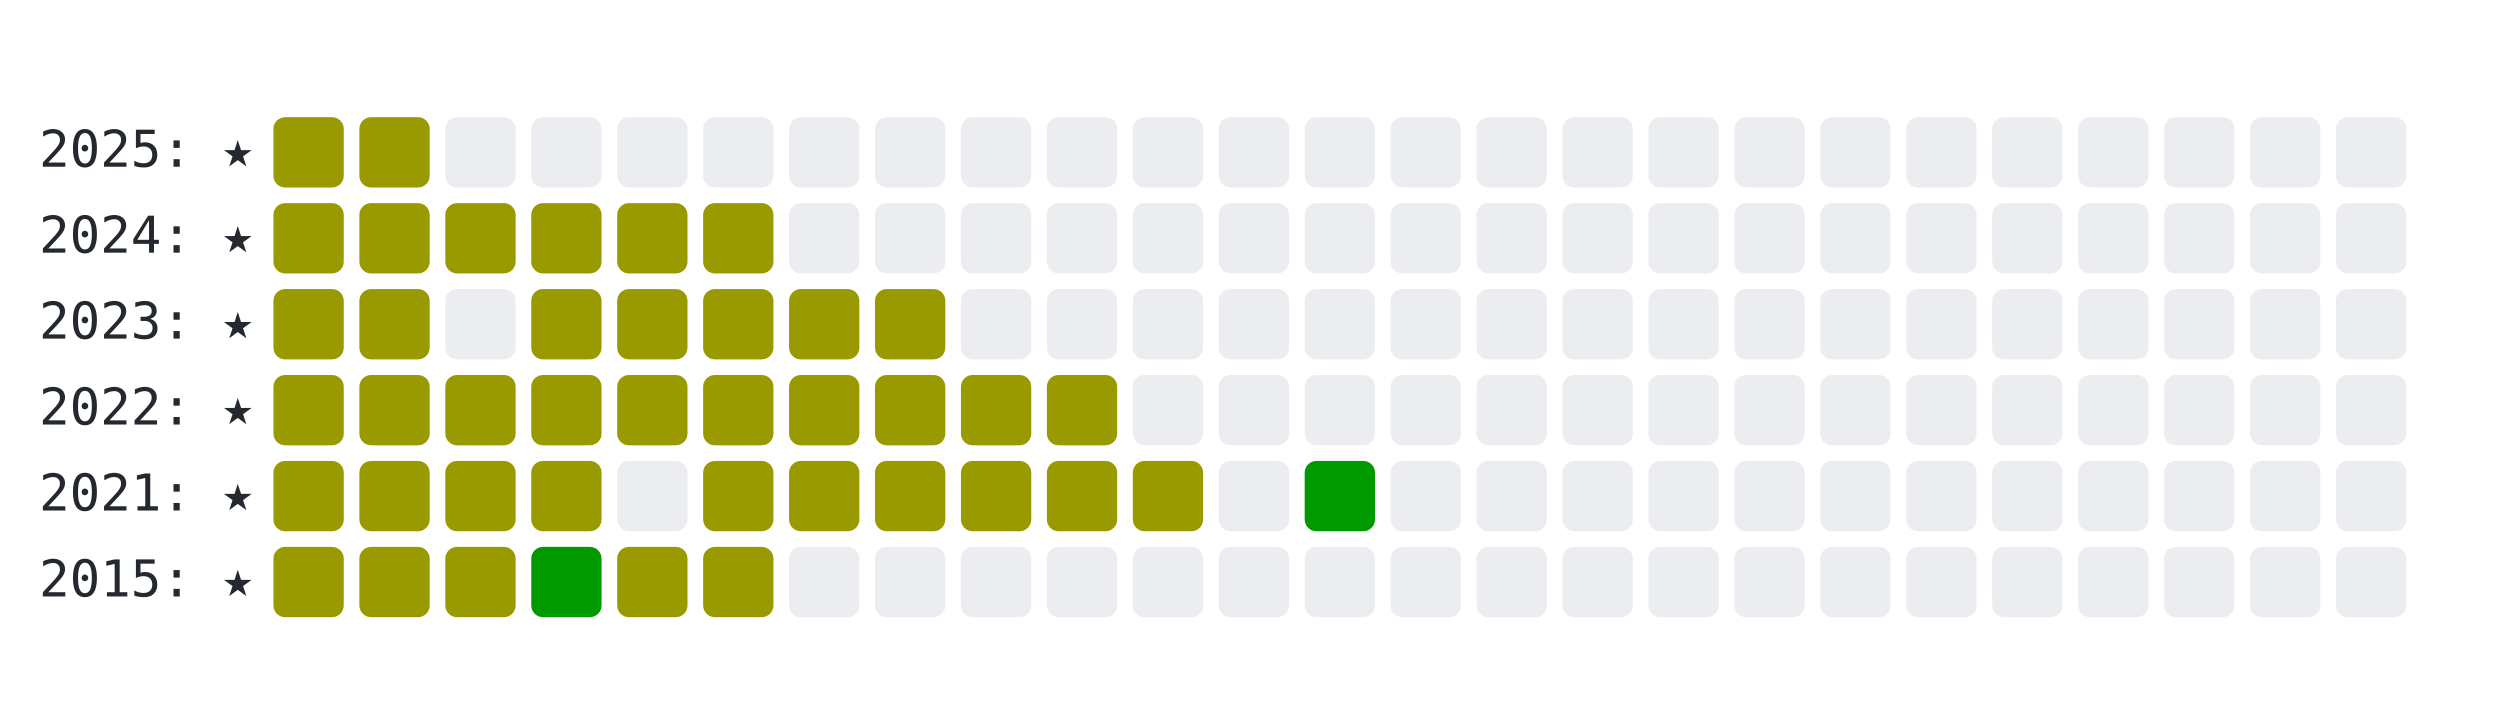
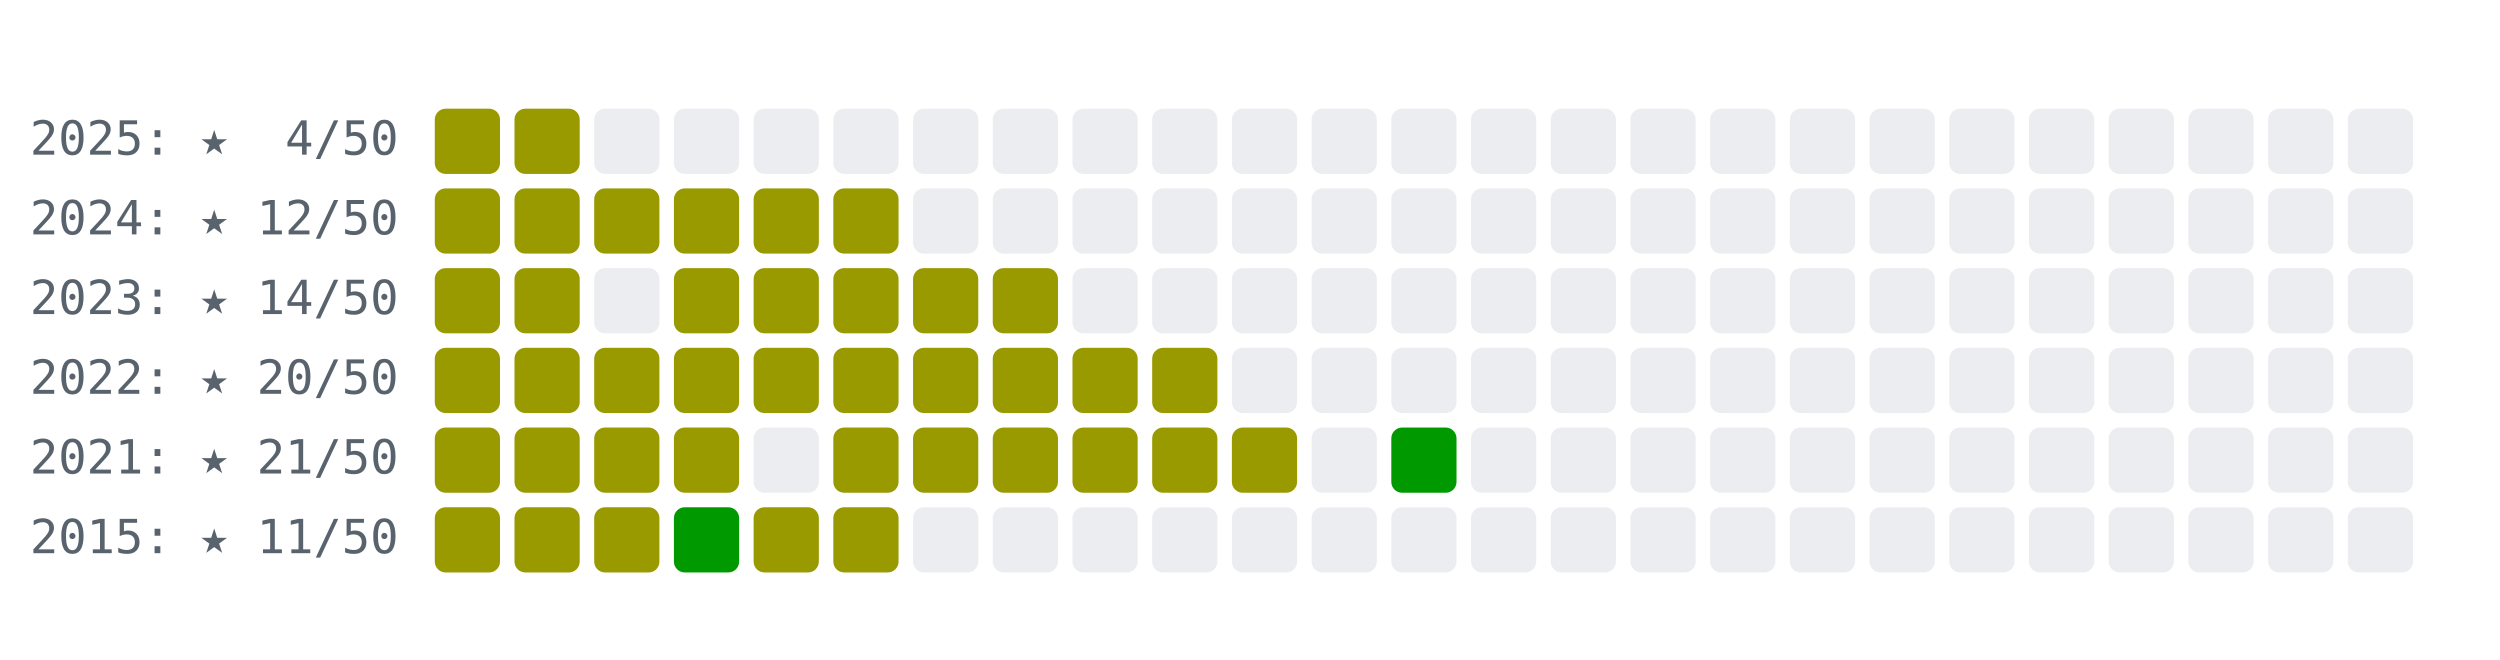
- <svg xmlns="http://www.w3.org/2000/svg" width="640" height="182" viewBox="0 0 640 182">
+ <svg xmlns="http://www.w3.org/2000/svg" width="690" height="182" viewBox="0 0 690 182">
  <style>
        .label    {
-             fill: #24292f;
+             fill: #59636e;
            font-family: DejaVu Sans Mono, monospace;
            font-size: 13px;
        }
-         .unsolved { fill: #ebedf0 }
-         .one-star { fill: #009900 }
-         .two-star { fill: #999900 }
+         .unsolved { fill: #ebedf0; }
+         .one-star { fill: #009900; }
+         .two-star { fill: #999900; }
+         .today    { stroke: cf222e; stroke-width: 2px; }

        @media (prefers-color-scheme: dark) {
-             .label    {
-                 fill: #24292f;
-                 font-family: DejaVu Sans Mono, monospace;
-                 font-size: 13px;
-             }
-             .unsolved { fill: #161b22 }
-             .one-star { fill: #00cc00 }
-             .two-star { fill: #ffff66 }
+             .label    { fill: #9198a1; }
+             .unsolved { fill: #161b22; }
+             .one-star { fill: #00cc00; }
+             .two-star { fill: #ffff66; }
+             .today    { stroke: #ff7b72; }
        }
    </style>
-   <text class="label" x="10" y="39" dominant-baseline="middle" text-anchor="start">2025: ★ 4</text>
-   <rect class="two-star" x="70" y="30" width="18" height="18" rx="3" />
-   <rect class="two-star" x="92" y="30" width="18" height="18" rx="3" />
-   <rect class="unsolved" x="114" y="30" width="18" height="18" rx="3" />
-   <rect class="unsolved" x="136" y="30" width="18" height="18" rx="3" />
-   <rect class="unsolved" x="158" y="30" width="18" height="18" rx="3" />
-   <rect class="unsolved" x="180" y="30" width="18" height="18" rx="3" />
-   <rect class="unsolved" x="202" y="30" width="18" height="18" rx="3" />
-   <rect class="unsolved" x="224" y="30" width="18" height="18" rx="3" />
-   <rect class="unsolved" x="246" y="30" width="18" height="18" rx="3" />
-   <rect class="unsolved" x="268" y="30" width="18" height="18" rx="3" />
-   <rect class="unsolved" x="290" y="30" width="18" height="18" rx="3" />
-   <rect class="unsolved" x="312" y="30" width="18" height="18" rx="3" />
-   <rect class="unsolved" x="334" y="30" width="18" height="18" rx="3" />
-   <rect class="unsolved" x="356" y="30" width="18" height="18" rx="3" />
-   <rect class="unsolved" x="378" y="30" width="18" height="18" rx="3" />
-   <rect class="unsolved" x="400" y="30" width="18" height="18" rx="3" />
-   <rect class="unsolved" x="422" y="30" width="18" height="18" rx="3" />
-   <rect class="unsolved" x="444" y="30" width="18" height="18" rx="3" />
-   <rect class="unsolved" x="466" y="30" width="18" height="18" rx="3" />
-   <rect class="unsolved" x="488" y="30" width="18" height="18" rx="3" />
-   <rect class="unsolved" x="510" y="30" width="18" height="18" rx="3" />
-   <rect class="unsolved" x="532" y="30" width="18" height="18" rx="3" />
-   <rect class="unsolved" x="554" y="30" width="18" height="18" rx="3" />
-   <rect class="unsolved" x="576" y="30" width="18" height="18" rx="3" />
-   <rect class="unsolved" x="598" y="30" width="18" height="18" rx="3" />
-   <text class="label" x="10" y="61" dominant-baseline="middle" text-anchor="start">2024: ★ 12</text>
-   <rect class="two-star" x="70" y="52" width="18" height="18" rx="3" />
-   <rect class="two-star" x="92" y="52" width="18" height="18" rx="3" />
-   <rect class="two-star" x="114" y="52" width="18" height="18" rx="3" />
-   <rect class="two-star" x="136" y="52" width="18" height="18" rx="3" />
-   <rect class="two-star" x="158" y="52" width="18" height="18" rx="3" />
-   <rect class="two-star" x="180" y="52" width="18" height="18" rx="3" />
-   <rect class="unsolved" x="202" y="52" width="18" height="18" rx="3" />
-   <rect class="unsolved" x="224" y="52" width="18" height="18" rx="3" />
-   <rect class="unsolved" x="246" y="52" width="18" height="18" rx="3" />
-   <rect class="unsolved" x="268" y="52" width="18" height="18" rx="3" />
-   <rect class="unsolved" x="290" y="52" width="18" height="18" rx="3" />
-   <rect class="unsolved" x="312" y="52" width="18" height="18" rx="3" />
-   <rect class="unsolved" x="334" y="52" width="18" height="18" rx="3" />
-   <rect class="unsolved" x="356" y="52" width="18" height="18" rx="3" />
-   <rect class="unsolved" x="378" y="52" width="18" height="18" rx="3" />
-   <rect class="unsolved" x="400" y="52" width="18" height="18" rx="3" />
-   <rect class="unsolved" x="422" y="52" width="18" height="18" rx="3" />
-   <rect class="unsolved" x="444" y="52" width="18" height="18" rx="3" />
-   <rect class="unsolved" x="466" y="52" width="18" height="18" rx="3" />
-   <rect class="unsolved" x="488" y="52" width="18" height="18" rx="3" />
-   <rect class="unsolved" x="510" y="52" width="18" height="18" rx="3" />
-   <rect class="unsolved" x="532" y="52" width="18" height="18" rx="3" />
-   <rect class="unsolved" x="554" y="52" width="18" height="18" rx="3" />
-   <rect class="unsolved" x="576" y="52" width="18" height="18" rx="3" />
-   <rect class="unsolved" x="598" y="52" width="18" height="18" rx="3" />
-   <text class="label" x="10" y="83" dominant-baseline="middle" text-anchor="start">2023: ★ 14</text>
-   <rect class="two-star" x="70" y="74" width="18" height="18" rx="3" />
-   <rect class="two-star" x="92" y="74" width="18" height="18" rx="3" />
-   <rect class="unsolved" x="114" y="74" width="18" height="18" rx="3" />
-   <rect class="two-star" x="136" y="74" width="18" height="18" rx="3" />
-   <rect class="two-star" x="158" y="74" width="18" height="18" rx="3" />
-   <rect class="two-star" x="180" y="74" width="18" height="18" rx="3" />
-   <rect class="two-star" x="202" y="74" width="18" height="18" rx="3" />
-   <rect class="two-star" x="224" y="74" width="18" height="18" rx="3" />
-   <rect class="unsolved" x="246" y="74" width="18" height="18" rx="3" />
-   <rect class="unsolved" x="268" y="74" width="18" height="18" rx="3" />
-   <rect class="unsolved" x="290" y="74" width="18" height="18" rx="3" />
-   <rect class="unsolved" x="312" y="74" width="18" height="18" rx="3" />
-   <rect class="unsolved" x="334" y="74" width="18" height="18" rx="3" />
-   <rect class="unsolved" x="356" y="74" width="18" height="18" rx="3" />
-   <rect class="unsolved" x="378" y="74" width="18" height="18" rx="3" />
-   <rect class="unsolved" x="400" y="74" width="18" height="18" rx="3" />
-   <rect class="unsolved" x="422" y="74" width="18" height="18" rx="3" />
-   <rect class="unsolved" x="444" y="74" width="18" height="18" rx="3" />
-   <rect class="unsolved" x="466" y="74" width="18" height="18" rx="3" />
-   <rect class="unsolved" x="488" y="74" width="18" height="18" rx="3" />
-   <rect class="unsolved" x="510" y="74" width="18" height="18" rx="3" />
-   <rect class="unsolved" x="532" y="74" width="18" height="18" rx="3" />
-   <rect class="unsolved" x="554" y="74" width="18" height="18" rx="3" />
-   <rect class="unsolved" x="576" y="74" width="18" height="18" rx="3" />
-   <rect class="unsolved" x="598" y="74" width="18" height="18" rx="3" />
-   <text class="label" x="10" y="105" dominant-baseline="middle" text-anchor="start">2022: ★ 20</text>
-   <rect class="two-star" x="70" y="96" width="18" height="18" rx="3" />
-   <rect class="two-star" x="92" y="96" width="18" height="18" rx="3" />
-   <rect class="two-star" x="114" y="96" width="18" height="18" rx="3" />
-   <rect class="two-star" x="136" y="96" width="18" height="18" rx="3" />
-   <rect class="two-star" x="158" y="96" width="18" height="18" rx="3" />
-   <rect class="two-star" x="180" y="96" width="18" height="18" rx="3" />
-   <rect class="two-star" x="202" y="96" width="18" height="18" rx="3" />
-   <rect class="two-star" x="224" y="96" width="18" height="18" rx="3" />
-   <rect class="two-star" x="246" y="96" width="18" height="18" rx="3" />
-   <rect class="two-star" x="268" y="96" width="18" height="18" rx="3" />
-   <rect class="unsolved" x="290" y="96" width="18" height="18" rx="3" />
-   <rect class="unsolved" x="312" y="96" width="18" height="18" rx="3" />
-   <rect class="unsolved" x="334" y="96" width="18" height="18" rx="3" />
-   <rect class="unsolved" x="356" y="96" width="18" height="18" rx="3" />
-   <rect class="unsolved" x="378" y="96" width="18" height="18" rx="3" />
-   <rect class="unsolved" x="400" y="96" width="18" height="18" rx="3" />
-   <rect class="unsolved" x="422" y="96" width="18" height="18" rx="3" />
-   <rect class="unsolved" x="444" y="96" width="18" height="18" rx="3" />
-   <rect class="unsolved" x="466" y="96" width="18" height="18" rx="3" />
-   <rect class="unsolved" x="488" y="96" width="18" height="18" rx="3" />
-   <rect class="unsolved" x="510" y="96" width="18" height="18" rx="3" />
-   <rect class="unsolved" x="532" y="96" width="18" height="18" rx="3" />
-   <rect class="unsolved" x="554" y="96" width="18" height="18" rx="3" />
-   <rect class="unsolved" x="576" y="96" width="18" height="18" rx="3" />
-   <rect class="unsolved" x="598" y="96" width="18" height="18" rx="3" />
-   <text class="label" x="10" y="127" dominant-baseline="middle" text-anchor="start">2021: ★ 21</text>
-   <rect class="two-star" x="70" y="118" width="18" height="18" rx="3" />
-   <rect class="two-star" x="92" y="118" width="18" height="18" rx="3" />
-   <rect class="two-star" x="114" y="118" width="18" height="18" rx="3" />
-   <rect class="two-star" x="136" y="118" width="18" height="18" rx="3" />
-   <rect class="unsolved" x="158" y="118" width="18" height="18" rx="3" />
-   <rect class="two-star" x="180" y="118" width="18" height="18" rx="3" />
-   <rect class="two-star" x="202" y="118" width="18" height="18" rx="3" />
-   <rect class="two-star" x="224" y="118" width="18" height="18" rx="3" />
-   <rect class="two-star" x="246" y="118" width="18" height="18" rx="3" />
-   <rect class="two-star" x="268" y="118" width="18" height="18" rx="3" />
-   <rect class="two-star" x="290" y="118" width="18" height="18" rx="3" />
-   <rect class="unsolved" x="312" y="118" width="18" height="18" rx="3" />
-   <rect class="one-star" x="334" y="118" width="18" height="18" rx="3" />
-   <rect class="unsolved" x="356" y="118" width="18" height="18" rx="3" />
-   <rect class="unsolved" x="378" y="118" width="18" height="18" rx="3" />
-   <rect class="unsolved" x="400" y="118" width="18" height="18" rx="3" />
-   <rect class="unsolved" x="422" y="118" width="18" height="18" rx="3" />
-   <rect class="unsolved" x="444" y="118" width="18" height="18" rx="3" />
-   <rect class="unsolved" x="466" y="118" width="18" height="18" rx="3" />
-   <rect class="unsolved" x="488" y="118" width="18" height="18" rx="3" />
-   <rect class="unsolved" x="510" y="118" width="18" height="18" rx="3" />
-   <rect class="unsolved" x="532" y="118" width="18" height="18" rx="3" />
-   <rect class="unsolved" x="554" y="118" width="18" height="18" rx="3" />
-   <rect class="unsolved" x="576" y="118" width="18" height="18" rx="3" />
-   <rect class="unsolved" x="598" y="118" width="18" height="18" rx="3" />
-   <text class="label" x="10" y="149" dominant-baseline="middle" text-anchor="start">2015: ★ 11</text>
-   <rect class="two-star" x="70" y="140" width="18" height="18" rx="3" />
-   <rect class="two-star" x="92" y="140" width="18" height="18" rx="3" />
-   <rect class="two-star" x="114" y="140" width="18" height="18" rx="3" />
-   <rect class="one-star" x="136" y="140" width="18" height="18" rx="3" />
-   <rect class="two-star" x="158" y="140" width="18" height="18" rx="3" />
-   <rect class="two-star" x="180" y="140" width="18" height="18" rx="3" />
-   <rect class="unsolved" x="202" y="140" width="18" height="18" rx="3" />
-   <rect class="unsolved" x="224" y="140" width="18" height="18" rx="3" />
-   <rect class="unsolved" x="246" y="140" width="18" height="18" rx="3" />
-   <rect class="unsolved" x="268" y="140" width="18" height="18" rx="3" />
-   <rect class="unsolved" x="290" y="140" width="18" height="18" rx="3" />
-   <rect class="unsolved" x="312" y="140" width="18" height="18" rx="3" />
-   <rect class="unsolved" x="334" y="140" width="18" height="18" rx="3" />
-   <rect class="unsolved" x="356" y="140" width="18" height="18" rx="3" />
-   <rect class="unsolved" x="378" y="140" width="18" height="18" rx="3" />
-   <rect class="unsolved" x="400" y="140" width="18" height="18" rx="3" />
-   <rect class="unsolved" x="422" y="140" width="18" height="18" rx="3" />
-   <rect class="unsolved" x="444" y="140" width="18" height="18" rx="3" />
-   <rect class="unsolved" x="466" y="140" width="18" height="18" rx="3" />
-   <rect class="unsolved" x="488" y="140" width="18" height="18" rx="3" />
-   <rect class="unsolved" x="510" y="140" width="18" height="18" rx="3" />
-   <rect class="unsolved" x="532" y="140" width="18" height="18" rx="3" />
-   <rect class="unsolved" x="554" y="140" width="18" height="18" rx="3" />
-   <rect class="unsolved" x="576" y="140" width="18" height="18" rx="3" />
-   <rect class="unsolved" x="598" y="140" width="18" height="18" rx="3" />
+   <text class="label" x="110" y="39" dominant-baseline="middle" text-anchor="end" xml:space="preserve">2025: ★  4/50</text>
+   <rect class="two-star" x="120" y="30" width="18" height="18" rx="3" />
+   <rect class="two-star" x="142" y="30" width="18" height="18" rx="3" />
+   <rect class="unsolved" x="164" y="30" width="18" height="18" rx="3" />
+   <rect class="unsolved" x="186" y="30" width="18" height="18" rx="3" />
+   <rect class="unsolved" x="208" y="30" width="18" height="18" rx="3" />
+   <rect class="unsolved" x="230" y="30" width="18" height="18" rx="3" />
+   <rect class="unsolved" x="252" y="30" width="18" height="18" rx="3" />
+   <rect class="unsolved" x="274" y="30" width="18" height="18" rx="3" />
+   <rect class="unsolved" x="296" y="30" width="18" height="18" rx="3" />
+   <rect class="unsolved" x="318" y="30" width="18" height="18" rx="3" />
+   <rect class="unsolved" x="340" y="30" width="18" height="18" rx="3" />
+   <rect class="unsolved" x="362" y="30" width="18" height="18" rx="3" />
+   <rect class="unsolved" x="384" y="30" width="18" height="18" rx="3" />
+   <rect class="unsolved" x="406" y="30" width="18" height="18" rx="3" />
+   <rect class="unsolved" x="428" y="30" width="18" height="18" rx="3" />
+   <rect class="unsolved" x="450" y="30" width="18" height="18" rx="3" />
+   <rect class="unsolved" x="472" y="30" width="18" height="18" rx="3" />
+   <rect class="unsolved" x="494" y="30" width="18" height="18" rx="3" />
+   <rect class="unsolved" x="516" y="30" width="18" height="18" rx="3" />
+   <rect class="unsolved" x="538" y="30" width="18" height="18" rx="3" />
+   <rect class="unsolved" x="560" y="30" width="18" height="18" rx="3" />
+   <rect class="unsolved" x="582" y="30" width="18" height="18" rx="3" />
+   <rect class="unsolved" x="604" y="30" width="18" height="18" rx="3" />
+   <rect class="unsolved" x="626" y="30" width="18" height="18" rx="3" />
+   <rect class="unsolved" x="648" y="30" width="18" height="18" rx="3" />
+   <text class="label" x="110" y="61" dominant-baseline="middle" text-anchor="end" xml:space="preserve">2024: ★ 12/50</text>
+   <rect class="two-star" x="120" y="52" width="18" height="18" rx="3" />
+   <rect class="two-star" x="142" y="52" width="18" height="18" rx="3" />
+   <rect class="two-star" x="164" y="52" width="18" height="18" rx="3" />
+   <rect class="two-star" x="186" y="52" width="18" height="18" rx="3" />
+   <rect class="two-star" x="208" y="52" width="18" height="18" rx="3" />
+   <rect class="two-star" x="230" y="52" width="18" height="18" rx="3" />
+   <rect class="unsolved" x="252" y="52" width="18" height="18" rx="3" />
+   <rect class="unsolved" x="274" y="52" width="18" height="18" rx="3" />
+   <rect class="unsolved" x="296" y="52" width="18" height="18" rx="3" />
+   <rect class="unsolved" x="318" y="52" width="18" height="18" rx="3" />
+   <rect class="unsolved" x="340" y="52" width="18" height="18" rx="3" />
+   <rect class="unsolved" x="362" y="52" width="18" height="18" rx="3" />
+   <rect class="unsolved" x="384" y="52" width="18" height="18" rx="3" />
+   <rect class="unsolved" x="406" y="52" width="18" height="18" rx="3" />
+   <rect class="unsolved" x="428" y="52" width="18" height="18" rx="3" />
+   <rect class="unsolved" x="450" y="52" width="18" height="18" rx="3" />
+   <rect class="unsolved" x="472" y="52" width="18" height="18" rx="3" />
+   <rect class="unsolved" x="494" y="52" width="18" height="18" rx="3" />
+   <rect class="unsolved" x="516" y="52" width="18" height="18" rx="3" />
+   <rect class="unsolved" x="538" y="52" width="18" height="18" rx="3" />
+   <rect class="unsolved" x="560" y="52" width="18" height="18" rx="3" />
+   <rect class="unsolved" x="582" y="52" width="18" height="18" rx="3" />
+   <rect class="unsolved" x="604" y="52" width="18" height="18" rx="3" />
+   <rect class="unsolved" x="626" y="52" width="18" height="18" rx="3" />
+   <rect class="unsolved" x="648" y="52" width="18" height="18" rx="3" />
+   <text class="label" x="110" y="83" dominant-baseline="middle" text-anchor="end" xml:space="preserve">2023: ★ 14/50</text>
+   <rect class="two-star" x="120" y="74" width="18" height="18" rx="3" />
+   <rect class="two-star" x="142" y="74" width="18" height="18" rx="3" />
+   <rect class="unsolved" x="164" y="74" width="18" height="18" rx="3" />
+   <rect class="two-star" x="186" y="74" width="18" height="18" rx="3" />
+   <rect class="two-star" x="208" y="74" width="18" height="18" rx="3" />
+   <rect class="two-star" x="230" y="74" width="18" height="18" rx="3" />
+   <rect class="two-star" x="252" y="74" width="18" height="18" rx="3" />
+   <rect class="two-star" x="274" y="74" width="18" height="18" rx="3" />
+   <rect class="unsolved" x="296" y="74" width="18" height="18" rx="3" />
+   <rect class="unsolved" x="318" y="74" width="18" height="18" rx="3" />
+   <rect class="unsolved" x="340" y="74" width="18" height="18" rx="3" />
+   <rect class="unsolved" x="362" y="74" width="18" height="18" rx="3" />
+   <rect class="unsolved" x="384" y="74" width="18" height="18" rx="3" />
+   <rect class="unsolved" x="406" y="74" width="18" height="18" rx="3" />
+   <rect class="unsolved" x="428" y="74" width="18" height="18" rx="3" />
+   <rect class="unsolved" x="450" y="74" width="18" height="18" rx="3" />
+   <rect class="unsolved" x="472" y="74" width="18" height="18" rx="3" />
+   <rect class="unsolved" x="494" y="74" width="18" height="18" rx="3" />
+   <rect class="unsolved" x="516" y="74" width="18" height="18" rx="3" />
+   <rect class="unsolved" x="538" y="74" width="18" height="18" rx="3" />
+   <rect class="unsolved" x="560" y="74" width="18" height="18" rx="3" />
+   <rect class="unsolved" x="582" y="74" width="18" height="18" rx="3" />
+   <rect class="unsolved" x="604" y="74" width="18" height="18" rx="3" />
+   <rect class="unsolved" x="626" y="74" width="18" height="18" rx="3" />
+   <rect class="unsolved" x="648" y="74" width="18" height="18" rx="3" />
+   <text class="label" x="110" y="105" dominant-baseline="middle" text-anchor="end" xml:space="preserve">2022: ★ 20/50</text>
+   <rect class="two-star" x="120" y="96" width="18" height="18" rx="3" />
+   <rect class="two-star" x="142" y="96" width="18" height="18" rx="3" />
+   <rect class="two-star" x="164" y="96" width="18" height="18" rx="3" />
+   <rect class="two-star" x="186" y="96" width="18" height="18" rx="3" />
+   <rect class="two-star" x="208" y="96" width="18" height="18" rx="3" />
+   <rect class="two-star" x="230" y="96" width="18" height="18" rx="3" />
+   <rect class="two-star" x="252" y="96" width="18" height="18" rx="3" />
+   <rect class="two-star" x="274" y="96" width="18" height="18" rx="3" />
+   <rect class="two-star" x="296" y="96" width="18" height="18" rx="3" />
+   <rect class="two-star" x="318" y="96" width="18" height="18" rx="3" />
+   <rect class="unsolved" x="340" y="96" width="18" height="18" rx="3" />
+   <rect class="unsolved" x="362" y="96" width="18" height="18" rx="3" />
+   <rect class="unsolved" x="384" y="96" width="18" height="18" rx="3" />
+   <rect class="unsolved" x="406" y="96" width="18" height="18" rx="3" />
+   <rect class="unsolved" x="428" y="96" width="18" height="18" rx="3" />
+   <rect class="unsolved" x="450" y="96" width="18" height="18" rx="3" />
+   <rect class="unsolved" x="472" y="96" width="18" height="18" rx="3" />
+   <rect class="unsolved" x="494" y="96" width="18" height="18" rx="3" />
+   <rect class="unsolved" x="516" y="96" width="18" height="18" rx="3" />
+   <rect class="unsolved" x="538" y="96" width="18" height="18" rx="3" />
+   <rect class="unsolved" x="560" y="96" width="18" height="18" rx="3" />
+   <rect class="unsolved" x="582" y="96" width="18" height="18" rx="3" />
+   <rect class="unsolved" x="604" y="96" width="18" height="18" rx="3" />
+   <rect class="unsolved" x="626" y="96" width="18" height="18" rx="3" />
+   <rect class="unsolved" x="648" y="96" width="18" height="18" rx="3" />
+   <text class="label" x="110" y="127" dominant-baseline="middle" text-anchor="end" xml:space="preserve">2021: ★ 21/50</text>
+   <rect class="two-star" x="120" y="118" width="18" height="18" rx="3" />
+   <rect class="two-star" x="142" y="118" width="18" height="18" rx="3" />
+   <rect class="two-star" x="164" y="118" width="18" height="18" rx="3" />
+   <rect class="two-star" x="186" y="118" width="18" height="18" rx="3" />
+   <rect class="unsolved" x="208" y="118" width="18" height="18" rx="3" />
+   <rect class="two-star" x="230" y="118" width="18" height="18" rx="3" />
+   <rect class="two-star" x="252" y="118" width="18" height="18" rx="3" />
+   <rect class="two-star" x="274" y="118" width="18" height="18" rx="3" />
+   <rect class="two-star" x="296" y="118" width="18" height="18" rx="3" />
+   <rect class="two-star" x="318" y="118" width="18" height="18" rx="3" />
+   <rect class="two-star" x="340" y="118" width="18" height="18" rx="3" />
+   <rect class="unsolved" x="362" y="118" width="18" height="18" rx="3" />
+   <rect class="one-star" x="384" y="118" width="18" height="18" rx="3" />
+   <rect class="unsolved" x="406" y="118" width="18" height="18" rx="3" />
+   <rect class="unsolved" x="428" y="118" width="18" height="18" rx="3" />
+   <rect class="unsolved" x="450" y="118" width="18" height="18" rx="3" />
+   <rect class="unsolved" x="472" y="118" width="18" height="18" rx="3" />
+   <rect class="unsolved" x="494" y="118" width="18" height="18" rx="3" />
+   <rect class="unsolved" x="516" y="118" width="18" height="18" rx="3" />
+   <rect class="unsolved" x="538" y="118" width="18" height="18" rx="3" />
+   <rect class="unsolved" x="560" y="118" width="18" height="18" rx="3" />
+   <rect class="unsolved" x="582" y="118" width="18" height="18" rx="3" />
+   <rect class="unsolved" x="604" y="118" width="18" height="18" rx="3" />
+   <rect class="unsolved" x="626" y="118" width="18" height="18" rx="3" />
+   <rect class="unsolved" x="648" y="118" width="18" height="18" rx="3" />
+   <text class="label" x="110" y="149" dominant-baseline="middle" text-anchor="end" xml:space="preserve">2015: ★ 11/50</text>
+   <rect class="two-star" x="120" y="140" width="18" height="18" rx="3" />
+   <rect class="two-star" x="142" y="140" width="18" height="18" rx="3" />
+   <rect class="two-star" x="164" y="140" width="18" height="18" rx="3" />
+   <rect class="one-star" x="186" y="140" width="18" height="18" rx="3" />
+   <rect class="two-star" x="208" y="140" width="18" height="18" rx="3" />
+   <rect class="two-star" x="230" y="140" width="18" height="18" rx="3" />
+   <rect class="unsolved" x="252" y="140" width="18" height="18" rx="3" />
+   <rect class="unsolved" x="274" y="140" width="18" height="18" rx="3" />
+   <rect class="unsolved" x="296" y="140" width="18" height="18" rx="3" />
+   <rect class="unsolved" x="318" y="140" width="18" height="18" rx="3" />
+   <rect class="unsolved" x="340" y="140" width="18" height="18" rx="3" />
+   <rect class="unsolved" x="362" y="140" width="18" height="18" rx="3" />
+   <rect class="unsolved" x="384" y="140" width="18" height="18" rx="3" />
+   <rect class="unsolved" x="406" y="140" width="18" height="18" rx="3" />
+   <rect class="unsolved" x="428" y="140" width="18" height="18" rx="3" />
+   <rect class="unsolved" x="450" y="140" width="18" height="18" rx="3" />
+   <rect class="unsolved" x="472" y="140" width="18" height="18" rx="3" />
+   <rect class="unsolved" x="494" y="140" width="18" height="18" rx="3" />
+   <rect class="unsolved" x="516" y="140" width="18" height="18" rx="3" />
+   <rect class="unsolved" x="538" y="140" width="18" height="18" rx="3" />
+   <rect class="unsolved" x="560" y="140" width="18" height="18" rx="3" />
+   <rect class="unsolved" x="582" y="140" width="18" height="18" rx="3" />
+   <rect class="unsolved" x="604" y="140" width="18" height="18" rx="3" />
+   <rect class="unsolved" x="626" y="140" width="18" height="18" rx="3" />
+   <rect class="unsolved" x="648" y="140" width="18" height="18" rx="3" />
</svg>
